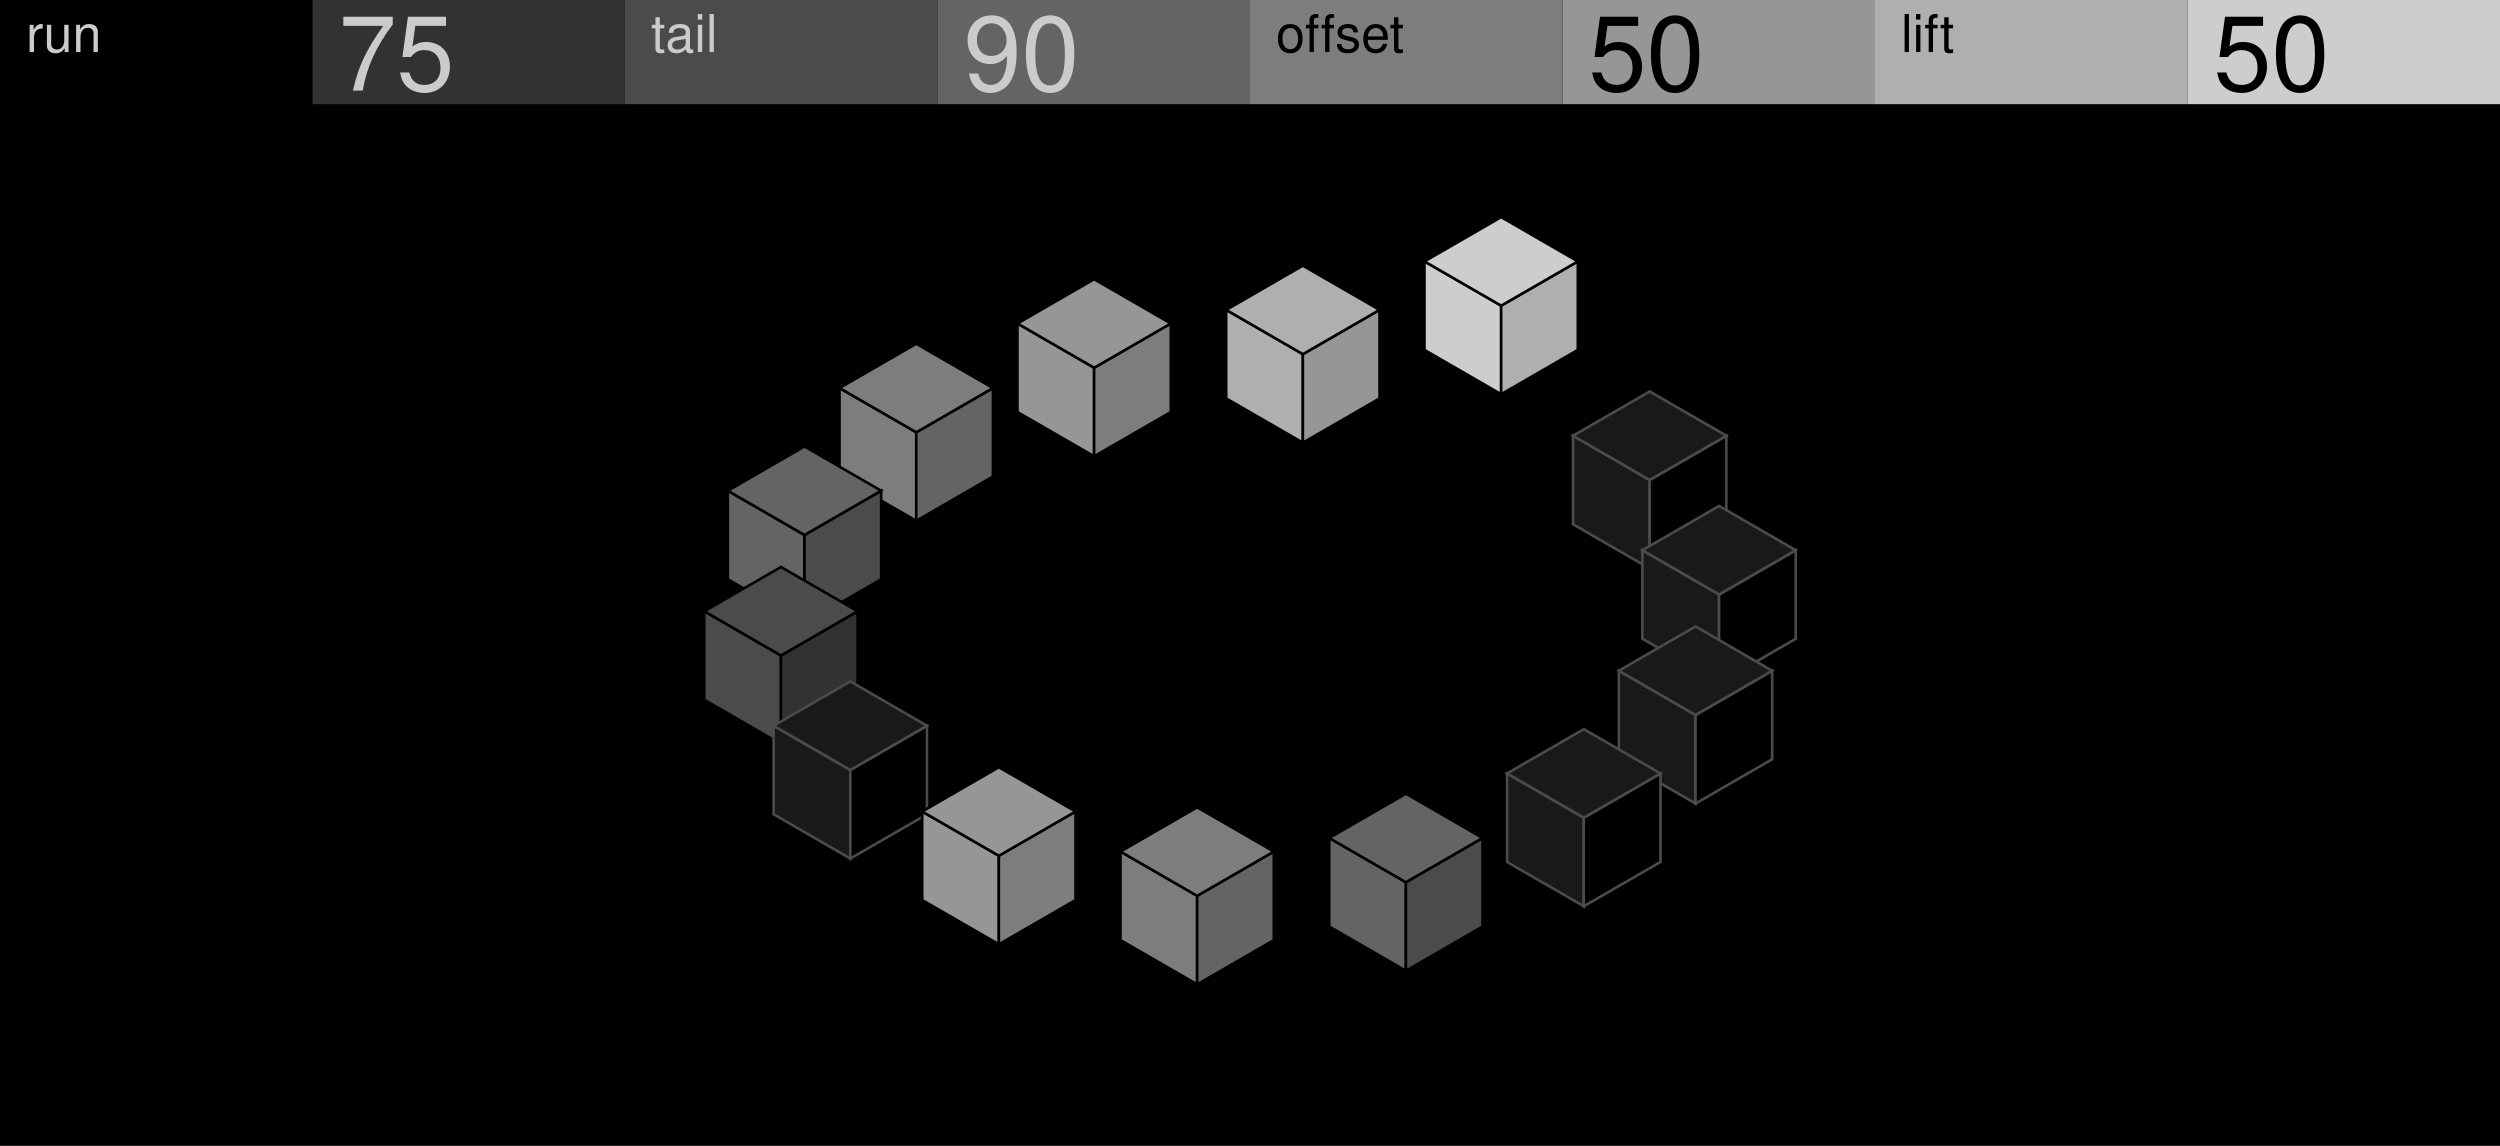
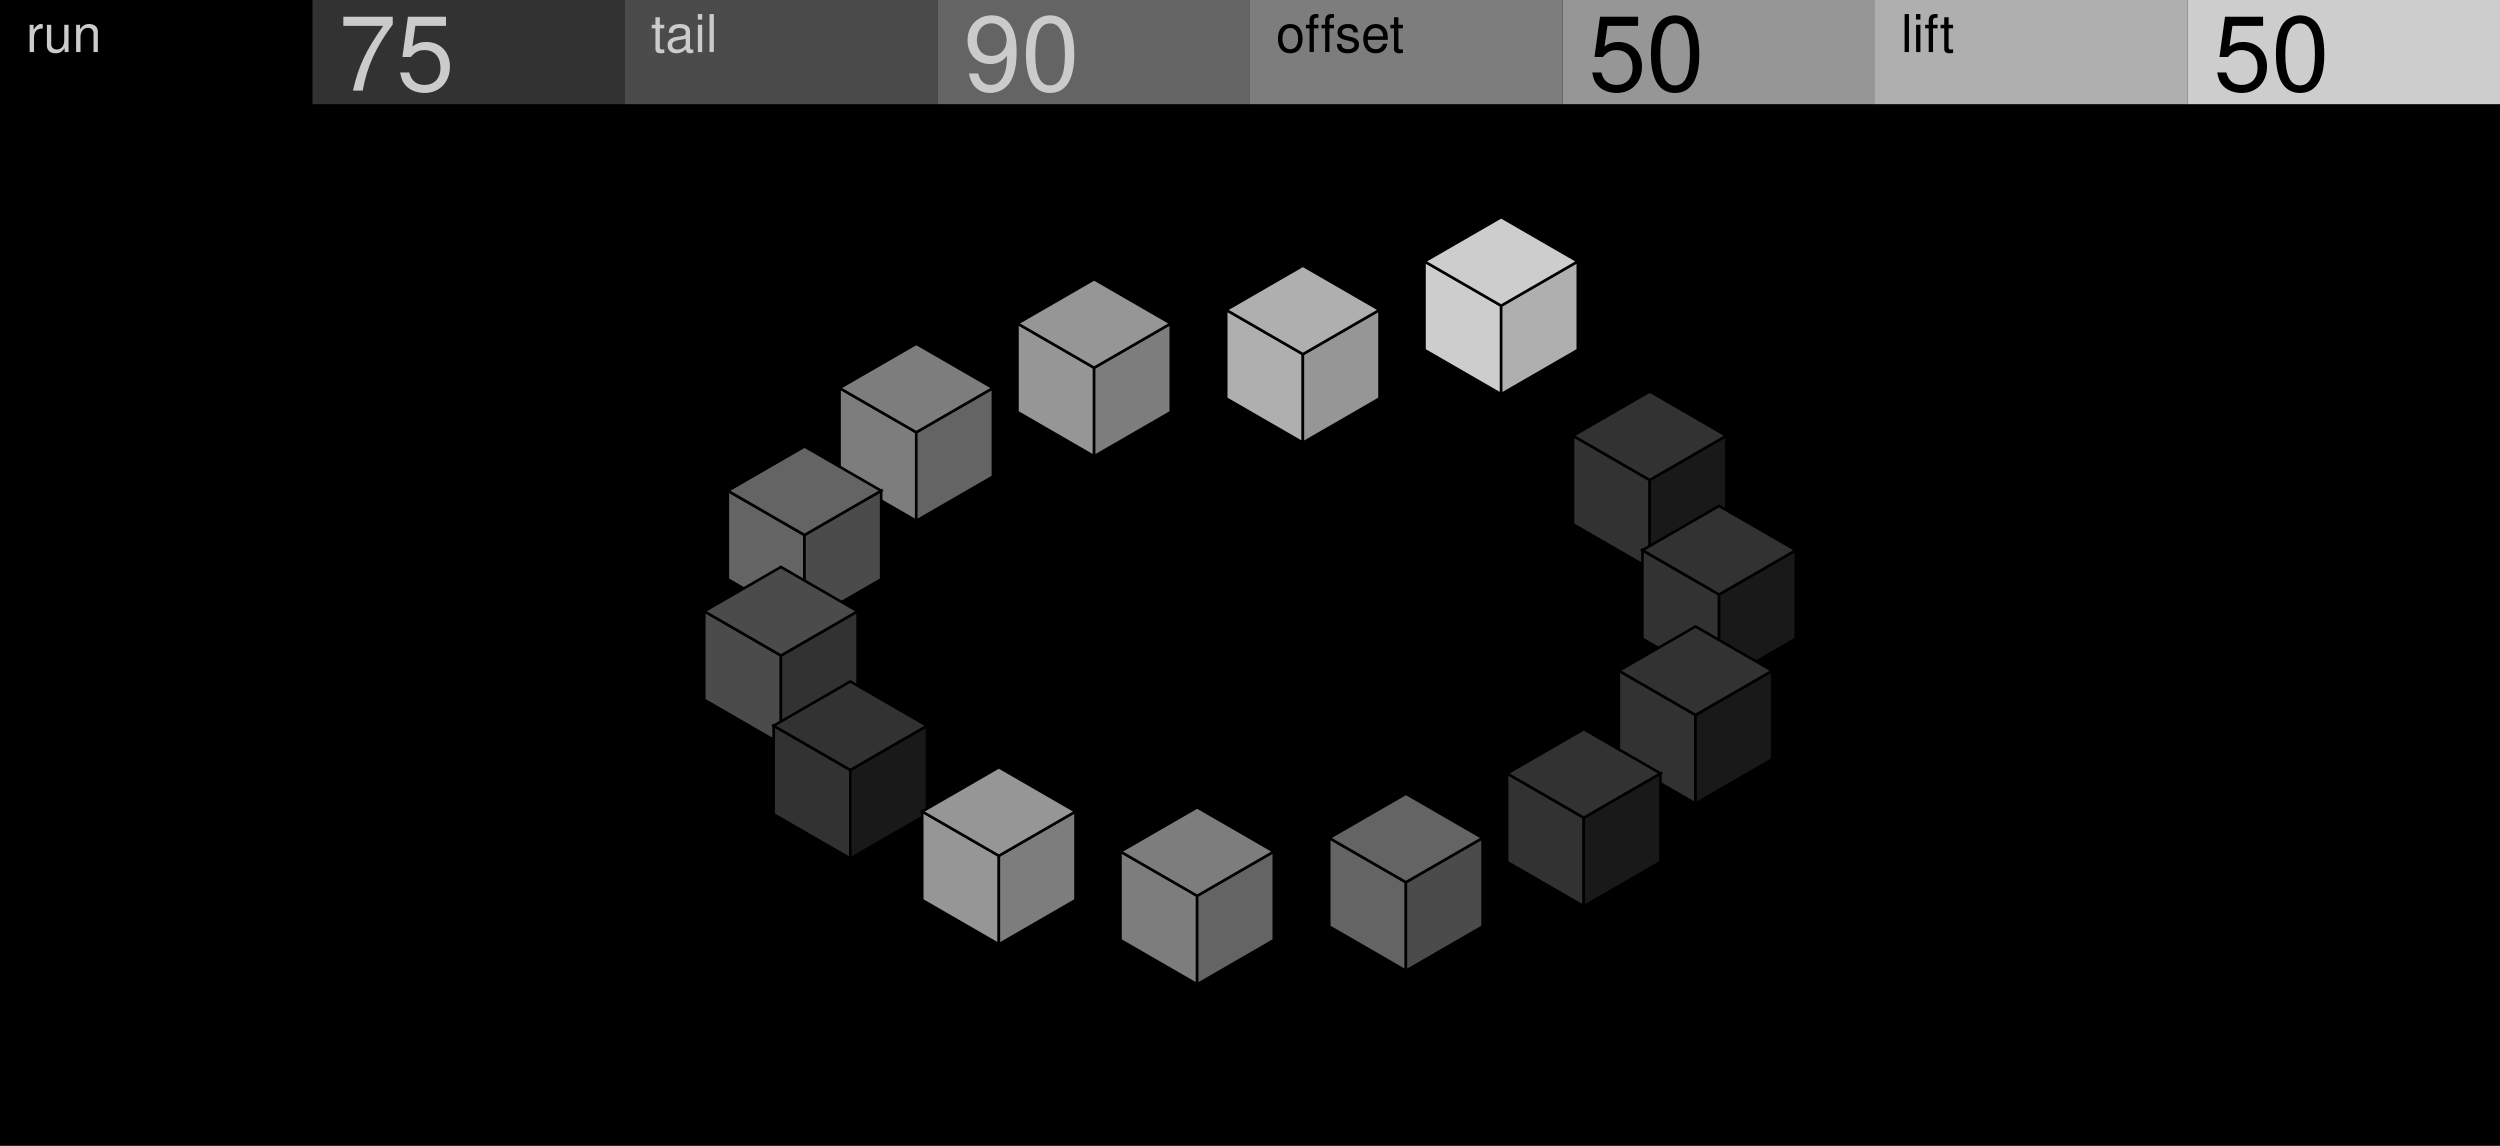
<svg xmlns="http://www.w3.org/2000/svg" width="480" height="220" font-family="Helvetica, Arial, sans-serif" viewBox="0 0 480 220" role="img" aria-label="A ring of small isometric cubes with one lit, lifted cube and a tail fading to black behind it">
  <path d="M0 0 L480 0 L480 220 L0 220 Z" fill="#000000" />
  <path d="M0 0 L60 0 L60 20 L0 20 Z" fill="#000000" />
  <path d="M60 0 L120 0 L120 20 L60 20 Z" fill="#323232" />
  <path d="M120 0 L180 0 L180 20 L120 20 Z" fill="#4B4B4B" />
  <path d="M180 0 L240 0 L240 20 L180 20 Z" fill="#646464" />
  <path d="M240 0 L300 0 L300 20 L240 20 Z" fill="#7D7D7D" />
  <path d="M300 0 L360 0 L360 20 L300 20 Z" fill="#969696" />
  <path d="M360 0 L420 0 L420 20 L360 20 Z" fill="#AFAFAF" />
  <path d="M420 0 L480 0 L480 20 L420 20 Z" fill="#CDCDCD" />
  <text x="5" y="10" font-size="10" fill="#CBCBCB">run</text>
  <text x="65" y="17.4" font-size="20" fill="#CBCBCB">75</text>
  <text x="125" y="10" font-size="10" fill="#CBCBCB">tail</text>
  <text x="185" y="17.4" font-size="20" fill="#CBCBCB">90</text>
  <text x="245" y="10" font-size="10" fill="#000000">offset</text>
  <text x="305" y="17.4" font-size="20" fill="#000000">50</text>
  <text x="365" y="10" font-size="10" fill="#000000">lift</text>
  <text x="425" y="17.4" font-size="20" fill="#000000">50</text>
  <path d="M235.43 59.5 L250.15 68 L250.15 85 L235.43 76.5 Z" fill="#AFAFAF" stroke="#000000" stroke-width="0.5" />
  <path d="M264.87 59.5 L250.15 68 L250.15 85 L264.87 76.5 Z" fill="#969696" stroke="#000000" stroke-width="0.5" />
  <path d="M250.15 51 L264.87 59.5 L250.15 68 L235.43 59.5 Z" fill="#AFAFAF" stroke="#000000" stroke-width="0.5" />
  <path d="M195.35 62.11 L210.07 70.61 L210.07 87.61 L195.35 79.11 Z" fill="#969696" stroke="#000000" stroke-width="0.5" />
  <path d="M224.79 62.11 L210.07 70.61 L210.07 87.61 L224.79 79.11 Z" fill="#7D7D7D" stroke="#000000" stroke-width="0.5" />
  <path d="M210.07 53.61 L224.79 62.11 L210.07 70.61 L195.35 62.11 Z" fill="#969696" stroke="#000000" stroke-width="0.5" />
  <path d="M273.5 50.19 L288.22 58.69 L288.22 75.69 L273.5 67.19 Z" fill="#CDCDCD" stroke="#000000" stroke-width="0.5" />
  <path d="M302.94 50.19 L288.22 58.69 L288.22 75.69 L302.94 67.19 Z" fill="#AFAFAF" stroke="#000000" stroke-width="0.5" />
  <path d="M288.22 41.69 L302.94 50.19 L288.22 58.69 L273.5 50.19 Z" fill="#CDCDCD" stroke="#000000" stroke-width="0.5" />
  <path d="M161.19 74.5 L175.92 83 L175.92 100 L161.19 91.5 Z" fill="#7D7D7D" stroke="#000000" stroke-width="0.5" />
  <path d="M190.64 74.5 L175.92 83 L175.92 100 L190.64 91.5 Z" fill="#646464" stroke="#000000" stroke-width="0.5" />
  <path d="M175.92 66 L190.64 74.5 L175.92 83 L161.19 74.5 Z" fill="#7D7D7D" stroke="#000000" stroke-width="0.5" />
-   <path d="M302.02 83.66 L316.74 92.16 L316.74 109.16 L302.02 100.66 Z" fill="#191919" stroke="#4B4B4B" stroke-width="0.5" />
-   <path d="M331.46 83.66 L316.74 92.16 L316.74 109.16 L331.46 100.66 Z" fill="#000000" stroke="#4B4B4B" stroke-width="0.5" />
-   <path d="M316.74 75.16 L331.46 83.66 L316.74 92.16 L302.02 83.66 Z" fill="#191919" stroke="#4B4B4B" stroke-width="0.5" />
+   <path d="M302.02 83.66 L316.74 92.16 L316.74 109.16 L302.02 100.66 Z" fill="#323232" stroke="#000000" stroke-width="0.5" />
+   <path d="M331.46 83.66 L316.74 92.16 L316.74 109.16 L331.46 100.66 Z" fill="#191919" stroke="#000000" stroke-width="0.5" />
+   <path d="M316.74 75.16 L331.46 83.66 L316.74 92.16 L302.02 83.66 Z" fill="#323232" stroke="#000000" stroke-width="0.5" />
  <path d="M139.74 94.22 L154.46 102.72 L154.46 119.72 L139.74 111.22 Z" fill="#646464" stroke="#000000" stroke-width="0.5" />
  <path d="M169.18 94.22 L154.46 102.72 L154.46 119.72 L169.18 111.22 Z" fill="#4B4B4B" stroke="#000000" stroke-width="0.5" />
  <path d="M154.46 85.72 L169.18 94.22 L154.46 102.72 L139.74 94.22 Z" fill="#646464" stroke="#000000" stroke-width="0.5" />
-   <path d="M315.34 105.64 L330.06 114.14 L330.06 131.14 L315.34 122.64 Z" fill="#191919" stroke="#4B4B4B" stroke-width="0.5" />
-   <path d="M344.78 105.64 L330.06 114.14 L330.06 131.14 L344.78 122.64 Z" fill="#000000" stroke="#4B4B4B" stroke-width="0.5" />
-   <path d="M330.06 97.14 L344.78 105.64 L330.06 114.14 L315.34 105.64 Z" fill="#191919" stroke="#4B4B4B" stroke-width="0.5" />
+   <path d="M315.34 105.64 L330.06 114.14 L330.06 131.14 L315.34 122.64 Z" fill="#323232" stroke="#000000" stroke-width="0.5" />
+   <path d="M344.78 105.64 L330.06 114.14 L330.06 131.14 L344.78 122.64 Z" fill="#191919" stroke="#000000" stroke-width="0.5" />
+   <path d="M330.06 97.14 L344.78 105.64 L330.06 114.14 L315.34 105.64 Z" fill="#323232" stroke="#000000" stroke-width="0.5" />
  <path d="M135.22 117.36 L149.94 125.86 L149.94 142.86 L135.22 134.36 Z" fill="#4B4B4B" stroke="#000000" stroke-width="0.5" />
  <path d="M164.66 117.36 L149.94 125.86 L149.94 142.86 L164.66 134.36 Z" fill="#323232" stroke="#000000" stroke-width="0.5" />
  <path d="M149.94 108.86 L164.66 117.36 L149.94 125.86 L135.22 117.36 Z" fill="#4B4B4B" stroke="#000000" stroke-width="0.5" />
-   <path d="M310.82 128.78 L325.54 137.28 L325.54 154.28 L310.82 145.78 Z" fill="#191919" stroke="#4B4B4B" stroke-width="0.5" />
-   <path d="M340.26 128.78 L325.54 137.28 L325.54 154.28 L340.26 145.78 Z" fill="#000000" stroke="#4B4B4B" stroke-width="0.5" />
-   <path d="M325.54 120.28 L340.26 128.78 L325.54 137.28 L310.82 128.78 Z" fill="#191919" stroke="#4B4B4B" stroke-width="0.5" />
-   <path d="M148.54 139.34 L163.26 147.84 L163.26 164.84 L148.54 156.34 Z" fill="#191919" stroke="#4B4B4B" stroke-width="0.5" />
-   <path d="M177.98 139.34 L163.26 147.84 L163.26 164.84 L177.98 156.34 Z" fill="#000000" stroke="#4B4B4B" stroke-width="0.5" />
-   <path d="M163.26 130.84 L177.98 139.34 L163.26 147.84 L148.54 139.34 Z" fill="#191919" stroke="#4B4B4B" stroke-width="0.5" />
-   <path d="M289.36 148.5 L304.08 157 L304.08 174 L289.36 165.5 Z" fill="#191919" stroke="#4B4B4B" stroke-width="0.5" />
-   <path d="M318.81 148.5 L304.08 157 L304.08 174 L318.81 165.5 Z" fill="#000000" stroke="#4B4B4B" stroke-width="0.5" />
-   <path d="M304.08 140 L318.81 148.5 L304.08 157 L289.36 148.5 Z" fill="#191919" stroke="#4B4B4B" stroke-width="0.5" />
+   <path d="M310.82 128.78 L325.54 137.28 L325.54 154.28 L310.82 145.78 Z" fill="#323232" stroke="#000000" stroke-width="0.5" />
+   <path d="M340.26 128.78 L325.54 137.28 L325.54 154.28 L340.26 145.78 Z" fill="#191919" stroke="#000000" stroke-width="0.5" />
+   <path d="M325.54 120.28 L340.26 128.78 L325.54 137.28 L310.82 128.78 Z" fill="#323232" stroke="#000000" stroke-width="0.5" />
+   <path d="M148.54 139.34 L163.26 147.84 L163.26 164.84 L148.54 156.34 Z" fill="#323232" stroke="#000000" stroke-width="0.5" />
+   <path d="M177.98 139.34 L163.26 147.84 L163.26 164.84 L177.98 156.34 Z" fill="#191919" stroke="#000000" stroke-width="0.5" />
+   <path d="M163.26 130.84 L177.98 139.34 L163.26 147.84 L148.54 139.34 Z" fill="#323232" stroke="#000000" stroke-width="0.5" />
+   <path d="M289.36 148.5 L304.08 157 L304.08 174 L289.36 165.5 Z" fill="#323232" stroke="#000000" stroke-width="0.5" />
+   <path d="M318.81 148.5 L304.08 157 L304.08 174 L318.81 165.5 Z" fill="#191919" stroke="#000000" stroke-width="0.5" />
+   <path d="M304.08 140 L318.81 148.5 L304.08 157 L289.36 148.5 Z" fill="#323232" stroke="#000000" stroke-width="0.5" />
  <path d="M177.06 155.81 L191.78 164.31 L191.78 181.31 L177.06 172.81 Z" fill="#969696" stroke="#000000" stroke-width="0.5" />
  <path d="M206.5 155.81 L191.78 164.31 L191.78 181.31 L206.5 172.81 Z" fill="#7D7D7D" stroke="#000000" stroke-width="0.5" />
  <path d="M191.78 147.31 L206.5 155.81 L191.78 164.31 L177.06 155.81 Z" fill="#969696" stroke="#000000" stroke-width="0.5" />
  <path d="M255.21 160.89 L269.93 169.39 L269.93 186.39 L255.21 177.89 Z" fill="#646464" stroke="#000000" stroke-width="0.5" />
  <path d="M284.65 160.89 L269.93 169.39 L269.93 186.39 L284.65 177.89 Z" fill="#4B4B4B" stroke="#000000" stroke-width="0.5" />
  <path d="M269.93 152.39 L284.65 160.89 L269.93 169.39 L255.21 160.89 Z" fill="#646464" stroke="#000000" stroke-width="0.5" />
  <path d="M215.13 163.5 L229.85 172 L229.85 189 L215.13 180.5 Z" fill="#7D7D7D" stroke="#000000" stroke-width="0.5" />
  <path d="M244.57 163.5 L229.85 172 L229.85 189 L244.57 180.5 Z" fill="#646464" stroke="#000000" stroke-width="0.5" />
  <path d="M229.85 155 L244.57 163.5 L229.85 172 L215.13 163.5 Z" fill="#7D7D7D" stroke="#000000" stroke-width="0.5" />
</svg>
